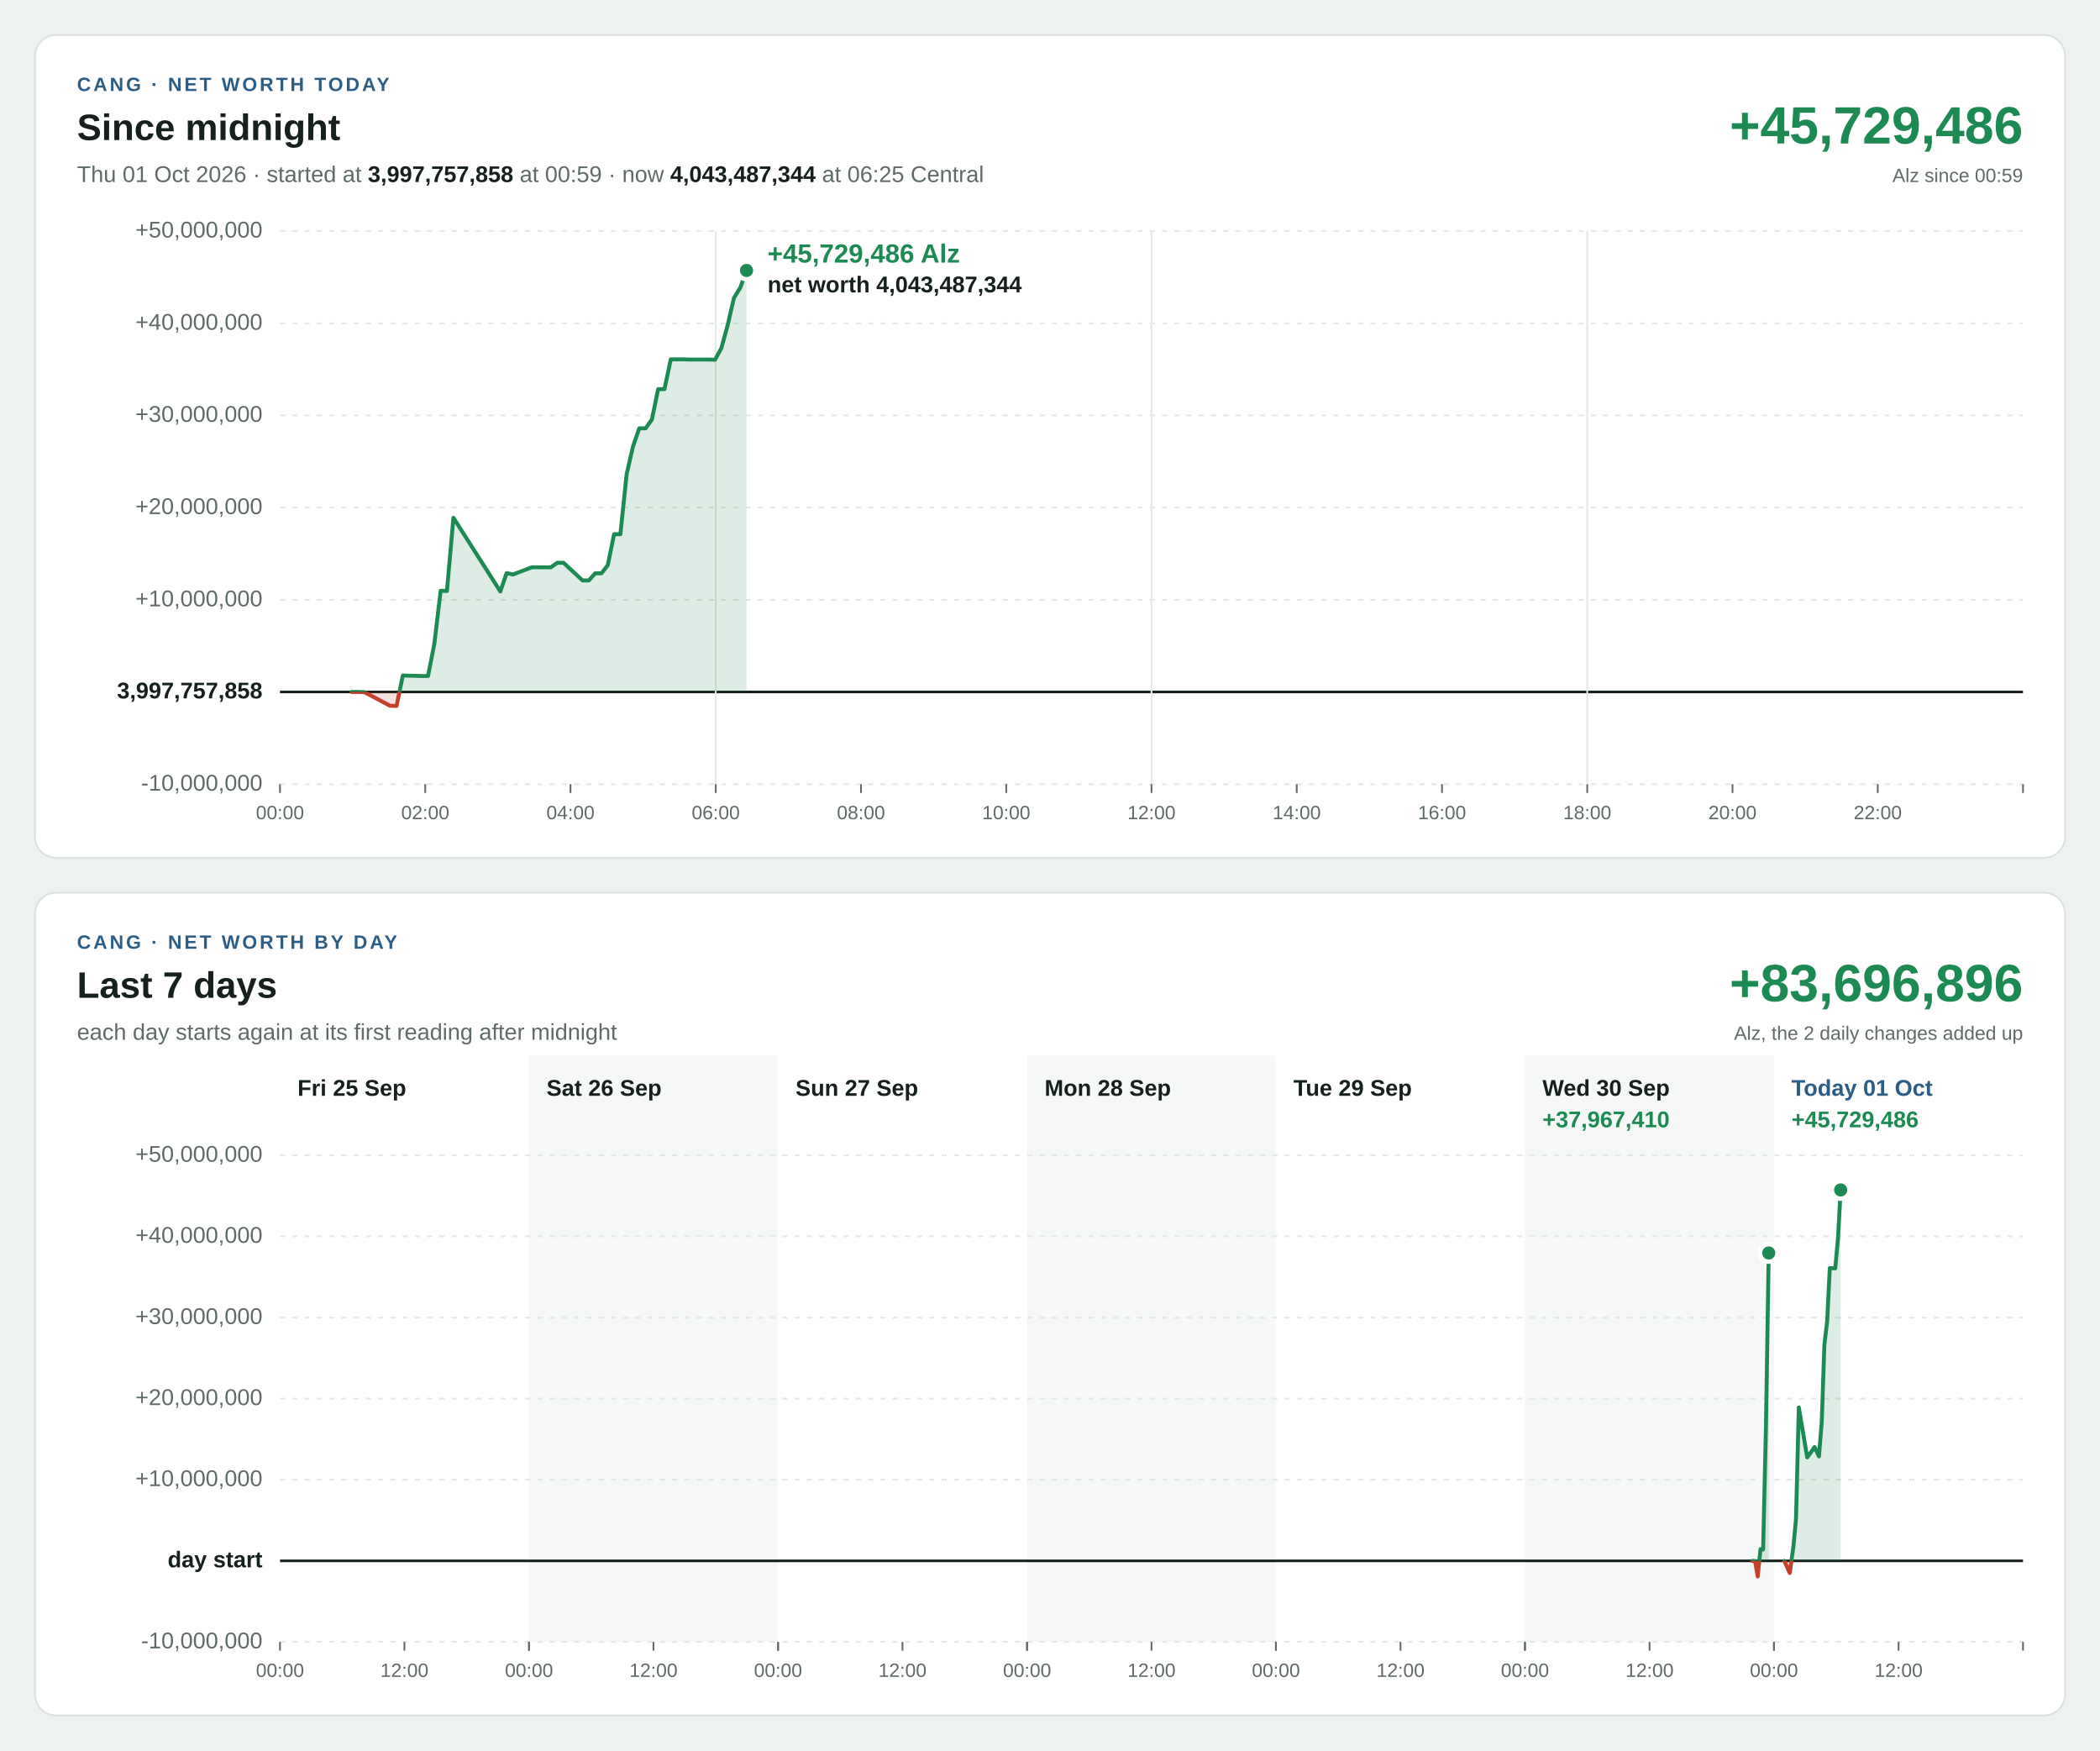
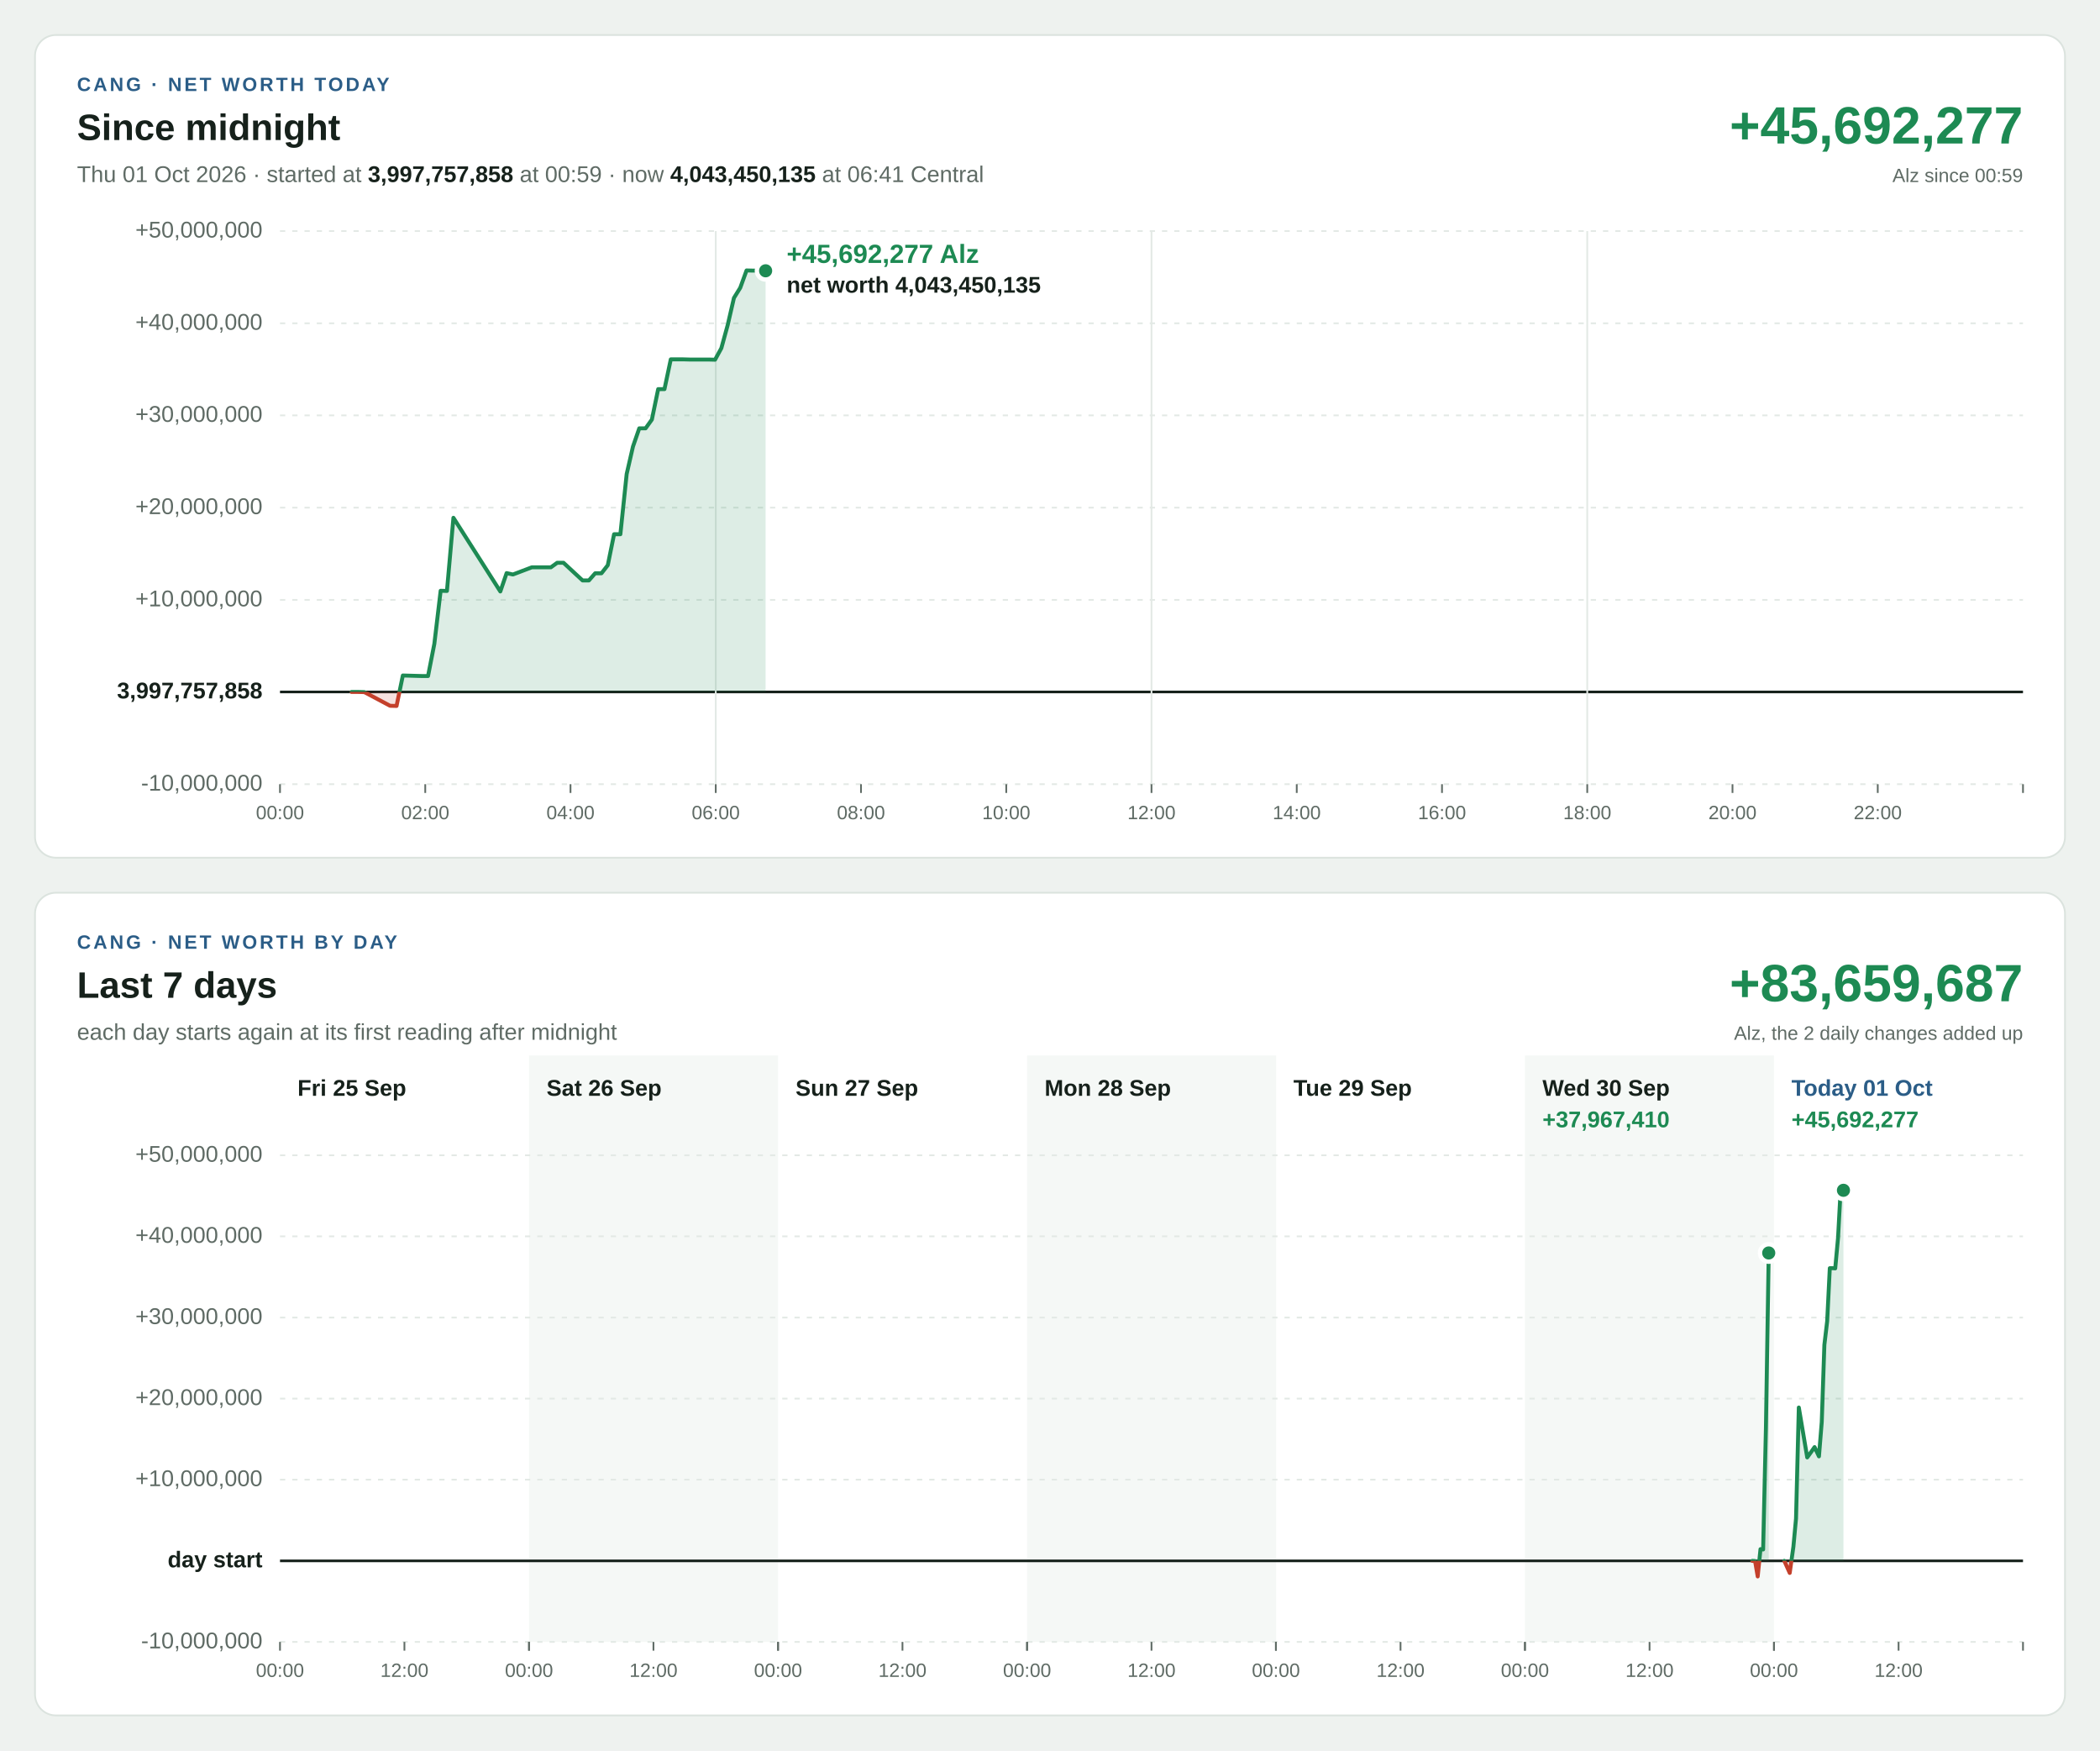
<svg xmlns="http://www.w3.org/2000/svg" width="1200" height="1000" viewBox="0 0 1200 1000" font-family="Segoe UI, Helvetica Neue, Arial, sans-serif" font-size="13" style="font-variant-numeric: tabular-nums">
  <rect width="1200" height="1000" fill="#eef2ef" />
  <g transform="translate(20,20)">
    <rect width="1160" height="470" rx="12" fill="#ffffff" stroke="#dbe3de" />
    <text x="24" y="32" font-size="11" font-weight="700" letter-spacing="1.4" fill="#2b5d87">CANG · NET WORTH TODAY</text>
    <text x="24" y="60" font-size="21" font-weight="700" fill="#16211b">Since midnight</text>
-     <text x="24" y="84" fill="#5f6b65">Thu 01 Oct 2026 · started at <tspan font-weight="700" fill="#16211b">3,997,757,858</tspan> at 00:59 · now <tspan font-weight="700" fill="#16211b">4,043,487,344</tspan> at 06:25 Central</text>
-     <text x="1136" y="62" font-size="30" font-weight="700" text-anchor="end" fill="#1d8a53">+45,729,486</text>
+     <text x="24" y="84" fill="#5f6b65">Thu 01 Oct 2026 · started at <tspan font-weight="700" fill="#16211b">3,997,757,858</tspan> at 00:59 · now <tspan font-weight="700" fill="#16211b">4,043,450,135</tspan> at 06:41 Central</text>
+     <text x="1136" y="62" font-size="30" font-weight="700" text-anchor="end" fill="#1d8a53">+45,692,277</text>
    <text x="1136" y="84" font-size="11" text-anchor="end" fill="#5f6b65">Alz since 00:59</text>
    <line x1="140" x2="1136" y1="428.0" y2="428.0" stroke="#e3e9e5" stroke-width="1" stroke-dasharray="3 4" />
    <text x="130" y="428.0" text-anchor="end" dominant-baseline="middle" font-weight="400" fill="#5f6b65">-10,000,000</text>
    <line x1="140" x2="1136" y1="375.3" y2="375.3" stroke="#16211b" stroke-width="1.5" />
    <text x="130" y="375.3" text-anchor="end" dominant-baseline="middle" font-weight="700" fill="#16211b">3,997,757,858</text>
    <line x1="140" x2="1136" y1="322.7" y2="322.7" stroke="#e3e9e5" stroke-width="1" stroke-dasharray="3 4" />
    <text x="130" y="322.7" text-anchor="end" dominant-baseline="middle" font-weight="400" fill="#5f6b65">+10,000,000</text>
    <line x1="140" x2="1136" y1="270.0" y2="270.0" stroke="#e3e9e5" stroke-width="1" stroke-dasharray="3 4" />
    <text x="130" y="270.0" text-anchor="end" dominant-baseline="middle" font-weight="400" fill="#5f6b65">+20,000,000</text>
    <line x1="140" x2="1136" y1="217.3" y2="217.3" stroke="#e3e9e5" stroke-width="1" stroke-dasharray="3 4" />
    <text x="130" y="217.3" text-anchor="end" dominant-baseline="middle" font-weight="400" fill="#5f6b65">+30,000,000</text>
    <line x1="140" x2="1136" y1="164.7" y2="164.7" stroke="#e3e9e5" stroke-width="1" stroke-dasharray="3 4" />
    <text x="130" y="164.7" text-anchor="end" dominant-baseline="middle" font-weight="400" fill="#5f6b65">+40,000,000</text>
    <line x1="140" x2="1136" y1="112.0" y2="112.0" stroke="#e3e9e5" stroke-width="1" stroke-dasharray="3 4" />
    <text x="130" y="112.0" text-anchor="end" dominant-baseline="middle" font-weight="400" fill="#5f6b65">+50,000,000</text>
    <line x1="140.0" x2="140.0" y1="428" y2="433" stroke="#5f6b65" stroke-width="1" />
    <text x="140.0" y="448" font-size="11" text-anchor="middle" fill="#5f6b65">00:00</text>
    <line x1="223.0" x2="223.0" y1="428" y2="433" stroke="#5f6b65" stroke-width="1" />
    <text x="223.0" y="448" font-size="11" text-anchor="middle" fill="#5f6b65">02:00</text>
    <line x1="306.0" x2="306.0" y1="428" y2="433" stroke="#5f6b65" stroke-width="1" />
    <text x="306.0" y="448" font-size="11" text-anchor="middle" fill="#5f6b65">04:00</text>
    <line x1="389.0" x2="389.0" y1="112" y2="428" stroke="#e3e9e5" stroke-width="1" />
    <line x1="389.0" x2="389.0" y1="428" y2="433" stroke="#5f6b65" stroke-width="1" />
    <text x="389.0" y="448" font-size="11" text-anchor="middle" fill="#5f6b65">06:00</text>
    <line x1="472.0" x2="472.0" y1="428" y2="433" stroke="#5f6b65" stroke-width="1" />
    <text x="472.0" y="448" font-size="11" text-anchor="middle" fill="#5f6b65">08:00</text>
    <line x1="555.0" x2="555.0" y1="428" y2="433" stroke="#5f6b65" stroke-width="1" />
    <text x="555.0" y="448" font-size="11" text-anchor="middle" fill="#5f6b65">10:00</text>
    <line x1="638.0" x2="638.0" y1="112" y2="428" stroke="#e3e9e5" stroke-width="1" />
    <line x1="638.0" x2="638.0" y1="428" y2="433" stroke="#5f6b65" stroke-width="1" />
    <text x="638.0" y="448" font-size="11" text-anchor="middle" fill="#5f6b65">12:00</text>
    <line x1="721.0" x2="721.0" y1="428" y2="433" stroke="#5f6b65" stroke-width="1" />
    <text x="721.0" y="448" font-size="11" text-anchor="middle" fill="#5f6b65">14:00</text>
    <line x1="804.0" x2="804.0" y1="428" y2="433" stroke="#5f6b65" stroke-width="1" />
    <text x="804.0" y="448" font-size="11" text-anchor="middle" fill="#5f6b65">16:00</text>
    <line x1="887.0" x2="887.0" y1="112" y2="428" stroke="#e3e9e5" stroke-width="1" />
    <line x1="887.0" x2="887.0" y1="428" y2="433" stroke="#5f6b65" stroke-width="1" />
    <text x="887.0" y="448" font-size="11" text-anchor="middle" fill="#5f6b65">18:00</text>
    <line x1="970.0" x2="970.0" y1="428" y2="433" stroke="#5f6b65" stroke-width="1" />
    <text x="970.0" y="448" font-size="11" text-anchor="middle" fill="#5f6b65">20:00</text>
    <line x1="1053.0" x2="1053.0" y1="428" y2="433" stroke="#5f6b65" stroke-width="1" />
    <text x="1053.0" y="448" font-size="11" text-anchor="middle" fill="#5f6b65">22:00</text>
    <line x1="1136.0" x2="1136.0" y1="428" y2="433" stroke="#5f6b65" stroke-width="1" />
    <defs>
-       <path id="shape-today" d="M180.9 375.3L180.9 375.3L184.6 375.3L188.2 375.4L202.9 383.2L206.6 383.3L210.2 365.9L217.3 366.1L220.9 366.2L224.6 366.2L228.2 347.8L231.8 317.5L235.4 317.6L239.1 275.8L265.9 317.9L269.5 307.4L273.1 308.2L283.9 304.1L287.5 304.1L291.2 304.1L294.8 304.1L298.4 301.5L302.0 301.5L312.9 311.6L316.5 311.6L320.1 307.5L323.7 307.5L327.3 302.9L330.9 285.2L334.5 285.2L338.1 250.8L341.7 235.1L345.3 224.7L348.9 224.7L352.5 219.7L356.1 202.3L359.7 202.3L363.3 185.3L367.0 185.3L370.5 185.3L374.1 185.4L377.8 185.4L381.4 185.4L385.0 185.4L388.6 185.5L392.2 178.9L395.8 165.8L399.4 150.2L403.0 144.4L406.6 134.5L406.6 375.3Z" />
-       <path id="line-today" d="M180.9 375.3L184.6 375.3L188.2 375.4L202.9 383.2L206.6 383.3L210.2 365.9L217.3 366.1L220.9 366.2L224.6 366.2L228.2 347.8L231.8 317.5L235.4 317.6L239.1 275.8L265.9 317.9L269.5 307.4L273.1 308.2L283.9 304.1L287.5 304.1L291.2 304.1L294.8 304.1L298.4 301.5L302.0 301.5L312.9 311.6L316.5 311.6L320.1 307.5L323.7 307.5L327.3 302.9L330.9 285.2L334.5 285.2L338.1 250.8L341.7 235.1L345.3 224.7L348.9 224.7L352.5 219.7L356.1 202.3L359.7 202.3L363.3 185.3L367.0 185.3L370.5 185.3L374.1 185.4L377.8 185.4L381.4 185.4L385.0 185.4L388.6 185.5L392.2 178.9L395.8 165.8L399.4 150.2L403.0 144.4L406.6 134.5" />
+       <path id="shape-today" d="M180.9 375.3L180.9 375.3L184.6 375.3L188.2 375.4L202.9 383.2L206.6 383.3L210.2 365.9L217.3 366.1L220.9 366.2L224.6 366.2L228.2 347.8L231.8 317.5L235.4 317.6L239.1 275.8L265.9 317.9L269.5 307.4L273.1 308.2L283.9 304.1L287.5 304.1L291.2 304.1L294.8 304.1L298.4 301.5L302.0 301.5L312.9 311.6L316.5 311.6L320.1 307.5L323.7 307.5L327.3 302.9L330.9 285.2L334.5 285.2L338.1 250.8L341.7 235.1L345.3 224.7L348.9 224.7L352.5 219.7L356.1 202.3L359.7 202.3L363.3 185.3L367.0 185.3L370.5 185.3L374.1 185.4L377.8 185.4L381.4 185.4L385.0 185.4L388.6 185.5L392.2 178.9L395.8 165.8L399.4 150.2L403.0 144.4L406.6 134.5L410.3 134.6L413.9 134.6L417.5 134.7L417.5 375.3Z" />
+       <path id="line-today" d="M180.9 375.3L184.6 375.3L188.2 375.4L202.9 383.2L206.6 383.3L210.2 365.9L217.3 366.1L220.9 366.2L224.6 366.2L228.2 347.8L231.8 317.5L235.4 317.6L239.1 275.8L265.9 317.9L269.5 307.4L273.1 308.2L283.9 304.1L287.5 304.1L291.2 304.1L294.8 304.1L298.4 301.5L302.0 301.5L312.9 311.6L316.5 311.6L320.1 307.5L323.7 307.5L327.3 302.9L330.9 285.2L334.5 285.2L338.1 250.8L341.7 235.1L345.3 224.7L348.9 224.7L352.5 219.7L356.1 202.3L359.7 202.3L363.3 185.3L367.0 185.3L370.5 185.3L374.1 185.4L377.8 185.4L381.4 185.4L385.0 185.4L388.6 185.5L392.2 178.9L395.8 165.8L399.4 150.2L403.0 144.4L406.6 134.5L410.3 134.6L413.9 134.6L417.5 134.7" />
      <clipPath id="up-today">
        <rect x="140" y="112" width="996" height="263.3" />
      </clipPath>
      <clipPath id="down-today">
        <rect x="140" y="375.3" width="996" height="52.7" />
      </clipPath>
    </defs>
    <use href="#shape-today" fill="#1d8a53" fill-opacity="0.15" clip-path="url(#up-today)" />
    <use href="#line-today" fill="none" stroke="#1d8a53" stroke-width="2.25" stroke-linejoin="round" stroke-linecap="round" clip-path="url(#up-today)" />
    <use href="#shape-today" fill="#c4402b" fill-opacity="0.15" clip-path="url(#down-today)" />
    <use href="#line-today" fill="none" stroke="#c4402b" stroke-width="2.25" stroke-linejoin="round" stroke-linecap="round" clip-path="url(#down-today)" />
-     <circle cx="406.6" cy="134.5" r="5" fill="#1d8a53" stroke="#ffffff" stroke-width="2.5" />
-     <text x="418.6" y="130.0" text-anchor="start" font-size="15" font-weight="700" fill="#1d8a53" stroke="#ffffff" stroke-width="4" stroke-linejoin="round" paint-order="stroke">+45,729,486 Alz</text>
-     <text x="418.6" y="147.0" text-anchor="start" font-size="13" font-weight="600" fill="#16211b" stroke="#ffffff" stroke-width="4" stroke-linejoin="round" paint-order="stroke">net worth 4,043,487,344</text>
+     <circle cx="417.5" cy="134.7" r="5" fill="#1d8a53" stroke="#ffffff" stroke-width="2.5" />
+     <text x="429.5" y="130.2" text-anchor="start" font-size="15" font-weight="700" fill="#1d8a53" stroke="#ffffff" stroke-width="4" stroke-linejoin="round" paint-order="stroke">+45,692,277 Alz</text>
+     <text x="429.5" y="147.2" text-anchor="start" font-size="13" font-weight="600" fill="#16211b" stroke="#ffffff" stroke-width="4" stroke-linejoin="round" paint-order="stroke">net worth 4,043,450,135</text>
  </g>
  <g transform="translate(20,510)">
    <rect width="1160" height="470" rx="12" fill="#ffffff" stroke="#dbe3de" />
    <text x="24" y="32" font-size="11" font-weight="700" letter-spacing="1.4" fill="#2b5d87">CANG · NET WORTH BY DAY</text>
    <text x="24" y="60" font-size="21" font-weight="700" fill="#16211b">Last 7 days</text>
    <text x="24" y="84" fill="#5f6b65">each day starts again at its first reading after midnight</text>
-     <text x="1136" y="62" font-size="30" font-weight="700" text-anchor="end" fill="#1d8a53">+83,696,896</text>
+     <text x="1136" y="62" font-size="30" font-weight="700" text-anchor="end" fill="#1d8a53">+83,659,687</text>
    <text x="1136" y="84" font-size="11" text-anchor="end" fill="#5f6b65">Alz, the 2 daily changes added up</text>
    <rect x="282.3" y="93" width="142.3" height="335" fill="#f5f8f6" />
    <rect x="566.9" y="93" width="142.3" height="335" fill="#f5f8f6" />
    <rect x="851.4" y="93" width="142.3" height="335" fill="#f5f8f6" />
    <line x1="140" x2="1136" y1="428.0" y2="428.0" stroke="#e3e9e5" stroke-width="1" stroke-dasharray="3 4" />
    <text x="130" y="428.0" text-anchor="end" dominant-baseline="middle" font-weight="400" fill="#5f6b65">-10,000,000</text>
    <line x1="140" x2="1136" y1="381.7" y2="381.7" stroke="#16211b" stroke-width="1.5" />
    <text x="130" y="381.7" text-anchor="end" dominant-baseline="middle" font-weight="700" fill="#16211b">day start</text>
    <line x1="140" x2="1136" y1="335.3" y2="335.3" stroke="#e3e9e5" stroke-width="1" stroke-dasharray="3 4" />
    <text x="130" y="335.3" text-anchor="end" dominant-baseline="middle" font-weight="400" fill="#5f6b65">+10,000,000</text>
    <line x1="140" x2="1136" y1="289.0" y2="289.0" stroke="#e3e9e5" stroke-width="1" stroke-dasharray="3 4" />
    <text x="130" y="289.0" text-anchor="end" dominant-baseline="middle" font-weight="400" fill="#5f6b65">+20,000,000</text>
    <line x1="140" x2="1136" y1="242.7" y2="242.7" stroke="#e3e9e5" stroke-width="1" stroke-dasharray="3 4" />
    <text x="130" y="242.7" text-anchor="end" dominant-baseline="middle" font-weight="400" fill="#5f6b65">+30,000,000</text>
    <line x1="140" x2="1136" y1="196.3" y2="196.3" stroke="#e3e9e5" stroke-width="1" stroke-dasharray="3 4" />
    <text x="130" y="196.3" text-anchor="end" dominant-baseline="middle" font-weight="400" fill="#5f6b65">+40,000,000</text>
    <line x1="140" x2="1136" y1="150.0" y2="150.0" stroke="#e3e9e5" stroke-width="1" stroke-dasharray="3 4" />
    <text x="130" y="150.0" text-anchor="end" dominant-baseline="middle" font-weight="400" fill="#5f6b65">+50,000,000</text>
    <text x="150.0" y="116" font-weight="700" fill="#16211b">Fri 25 Sep</text>
    <line x1="140.0" x2="140.0" y1="428" y2="433" stroke="#5f6b65" stroke-width="1" />
    <text x="140.0" y="448" font-size="11" text-anchor="middle" fill="#5f6b65">00:00</text>
    <line x1="211.1" x2="211.1" y1="428" y2="433" stroke="#5f6b65" stroke-width="1" />
    <text x="211.1" y="448" font-size="11" text-anchor="middle" fill="#5f6b65">12:00</text>
    <line x1="282.3" x2="282.3" y1="428" y2="433" stroke="#5f6b65" stroke-width="1" />
    <text x="292.3" y="116" font-weight="700" fill="#16211b">Sat 26 Sep</text>
    <line x1="282.3" x2="282.3" y1="428" y2="433" stroke="#5f6b65" stroke-width="1" />
    <text x="282.3" y="448" font-size="11" text-anchor="middle" fill="#5f6b65">00:00</text>
    <line x1="353.4" x2="353.4" y1="428" y2="433" stroke="#5f6b65" stroke-width="1" />
    <text x="353.4" y="448" font-size="11" text-anchor="middle" fill="#5f6b65">12:00</text>
    <line x1="424.6" x2="424.6" y1="428" y2="433" stroke="#5f6b65" stroke-width="1" />
    <text x="434.6" y="116" font-weight="700" fill="#16211b">Sun 27 Sep</text>
    <line x1="424.6" x2="424.6" y1="428" y2="433" stroke="#5f6b65" stroke-width="1" />
    <text x="424.6" y="448" font-size="11" text-anchor="middle" fill="#5f6b65">00:00</text>
    <line x1="495.7" x2="495.7" y1="428" y2="433" stroke="#5f6b65" stroke-width="1" />
    <text x="495.7" y="448" font-size="11" text-anchor="middle" fill="#5f6b65">12:00</text>
    <line x1="566.9" x2="566.9" y1="428" y2="433" stroke="#5f6b65" stroke-width="1" />
    <text x="576.9" y="116" font-weight="700" fill="#16211b">Mon 28 Sep</text>
    <line x1="566.9" x2="566.9" y1="428" y2="433" stroke="#5f6b65" stroke-width="1" />
    <text x="566.9" y="448" font-size="11" text-anchor="middle" fill="#5f6b65">00:00</text>
    <line x1="638.0" x2="638.0" y1="428" y2="433" stroke="#5f6b65" stroke-width="1" />
    <text x="638.0" y="448" font-size="11" text-anchor="middle" fill="#5f6b65">12:00</text>
    <line x1="709.1" x2="709.1" y1="428" y2="433" stroke="#5f6b65" stroke-width="1" />
    <text x="719.1" y="116" font-weight="700" fill="#16211b">Tue 29 Sep</text>
    <line x1="709.1" x2="709.1" y1="428" y2="433" stroke="#5f6b65" stroke-width="1" />
    <text x="709.1" y="448" font-size="11" text-anchor="middle" fill="#5f6b65">00:00</text>
    <line x1="780.3" x2="780.3" y1="428" y2="433" stroke="#5f6b65" stroke-width="1" />
    <text x="780.3" y="448" font-size="11" text-anchor="middle" fill="#5f6b65">12:00</text>
    <line x1="851.4" x2="851.4" y1="428" y2="433" stroke="#5f6b65" stroke-width="1" />
    <text x="861.4" y="116" font-weight="700" fill="#16211b">Wed 30 Sep</text>
    <line x1="851.4" x2="851.4" y1="428" y2="433" stroke="#5f6b65" stroke-width="1" />
    <text x="851.4" y="448" font-size="11" text-anchor="middle" fill="#5f6b65">00:00</text>
    <line x1="922.6" x2="922.6" y1="428" y2="433" stroke="#5f6b65" stroke-width="1" />
    <text x="922.6" y="448" font-size="11" text-anchor="middle" fill="#5f6b65">12:00</text>
    <line x1="993.7" x2="993.7" y1="428" y2="433" stroke="#5f6b65" stroke-width="1" />
    <text x="861.4" y="134" font-weight="700" fill="#1d8a53">+37,967,410</text>
    <defs>
      <path id="shape-day5" d="M981.3 381.7L981.3 381.7L982.9 381.8L984.4 390.6L986.0 375.0L987.5 375.2L989.1 305.8L990.7 205.8L990.7 381.7Z" />
      <path id="line-day5" d="M981.3 381.7L982.9 381.8L984.4 390.6L986.0 375.0L987.5 375.2L989.1 305.8L990.7 205.8" />
      <clipPath id="up-day5">
        <rect x="140" y="150" width="996" height="231.7" />
      </clipPath>
      <clipPath id="down-day5">
        <rect x="140" y="381.7" width="996" height="46.3" />
      </clipPath>
    </defs>
    <use href="#shape-day5" fill="#1d8a53" fill-opacity="0.15" clip-path="url(#up-day5)" />
    <use href="#line-day5" fill="none" stroke="#1d8a53" stroke-width="2.25" stroke-linejoin="round" stroke-linecap="round" clip-path="url(#up-day5)" />
    <use href="#shape-day5" fill="#c4402b" fill-opacity="0.15" clip-path="url(#down-day5)" />
    <use href="#line-day5" fill="none" stroke="#c4402b" stroke-width="2.25" stroke-linejoin="round" stroke-linecap="round" clip-path="url(#down-day5)" />
    <circle cx="990.7" cy="205.8" r="5" fill="#1d8a53" stroke="#ffffff" stroke-width="2.5" />
    <text x="1003.7" y="116" font-weight="700" fill="#2b5d87">Today 01 Oct</text>
    <line x1="993.7" x2="993.7" y1="428" y2="433" stroke="#5f6b65" stroke-width="1" />
    <text x="993.7" y="448" font-size="11" text-anchor="middle" fill="#5f6b65">00:00</text>
    <line x1="1064.9" x2="1064.9" y1="428" y2="433" stroke="#5f6b65" stroke-width="1" />
    <text x="1064.9" y="448" font-size="11" text-anchor="middle" fill="#5f6b65">12:00</text>
    <line x1="1136.0" x2="1136.0" y1="428" y2="433" stroke="#5f6b65" stroke-width="1" />
-     <text x="1003.7" y="134" font-weight="700" fill="#1d8a53">+45,729,486</text>
+     <text x="1003.7" y="134" font-weight="700" fill="#1d8a53">+45,692,277</text>
    <defs>
-       <path id="shape-day6" d="M999.6 381.7L999.6 381.7L1002.7 388.6L1004.8 373.6L1006.3 357.5L1007.9 294.1L1012.7 322.6L1015.3 319.0L1016.9 316.7L1019.4 322.0L1021.0 302.4L1022.5 258.3L1024.1 244.8L1025.6 214.5L1027.2 214.5L1028.7 214.6L1030.3 197.3L1031.8 169.8L1031.8 381.7Z" />
-       <path id="line-day6" d="M999.6 381.7L1002.7 388.6L1004.8 373.6L1006.3 357.5L1007.9 294.1L1012.7 322.6L1015.3 319.0L1016.9 316.7L1019.4 322.0L1021.0 302.4L1022.5 258.3L1024.1 244.8L1025.6 214.5L1027.2 214.5L1028.7 214.6L1030.3 197.3L1031.8 169.8" />
+       <path id="shape-day6" d="M999.6 381.7L999.6 381.7L1002.7 388.6L1004.8 373.6L1006.3 357.5L1007.9 294.1L1012.7 322.6L1015.3 319.0L1016.9 316.7L1019.4 322.0L1021.0 302.4L1022.5 258.3L1024.1 244.8L1025.6 214.5L1027.2 214.5L1028.7 214.6L1030.3 197.3L1031.8 169.8L1033.4 170.0L1033.4 381.7Z" />
+       <path id="line-day6" d="M999.6 381.7L1002.7 388.6L1004.8 373.6L1006.3 357.5L1007.9 294.1L1012.7 322.6L1015.3 319.0L1016.9 316.7L1019.4 322.0L1021.0 302.4L1022.5 258.3L1024.1 244.8L1025.6 214.5L1027.2 214.5L1028.7 214.6L1030.3 197.3L1031.8 169.8L1033.4 170.0" />
      <clipPath id="up-day6">
        <rect x="140" y="150" width="996" height="231.7" />
      </clipPath>
      <clipPath id="down-day6">
        <rect x="140" y="381.7" width="996" height="46.3" />
      </clipPath>
    </defs>
    <use href="#shape-day6" fill="#1d8a53" fill-opacity="0.15" clip-path="url(#up-day6)" />
    <use href="#line-day6" fill="none" stroke="#1d8a53" stroke-width="2.25" stroke-linejoin="round" stroke-linecap="round" clip-path="url(#up-day6)" />
    <use href="#shape-day6" fill="#c4402b" fill-opacity="0.15" clip-path="url(#down-day6)" />
    <use href="#line-day6" fill="none" stroke="#c4402b" stroke-width="2.25" stroke-linejoin="round" stroke-linecap="round" clip-path="url(#down-day6)" />
-     <circle cx="1031.8" cy="169.8" r="5" fill="#1d8a53" stroke="#ffffff" stroke-width="2.5" />
+     <circle cx="1033.4" cy="170.0" r="5" fill="#1d8a53" stroke="#ffffff" stroke-width="2.5" />
  </g>
</svg>
